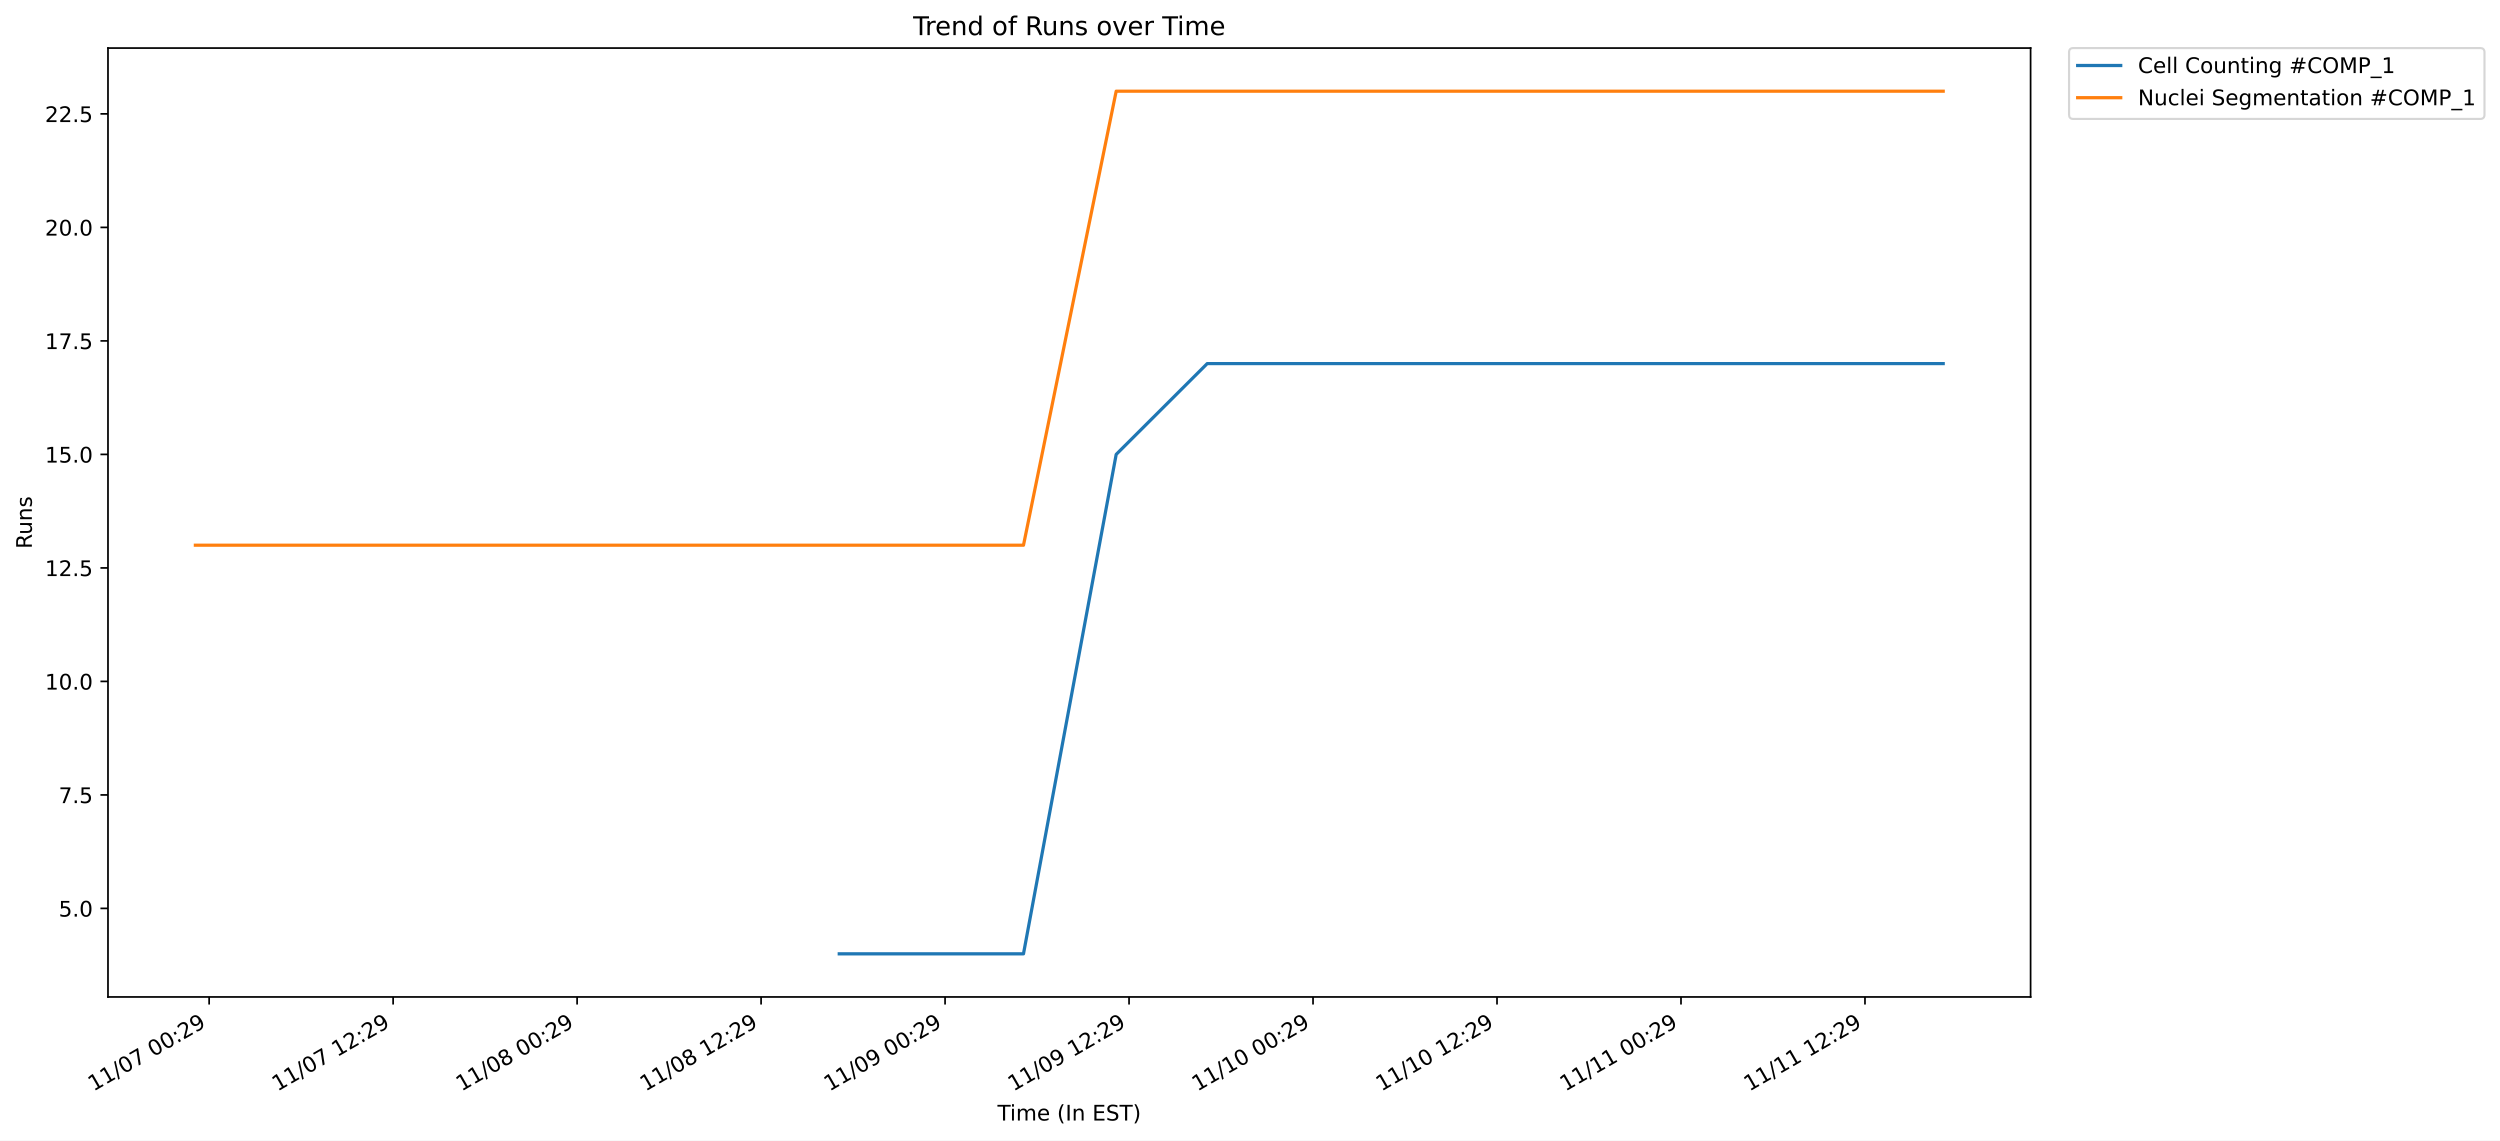
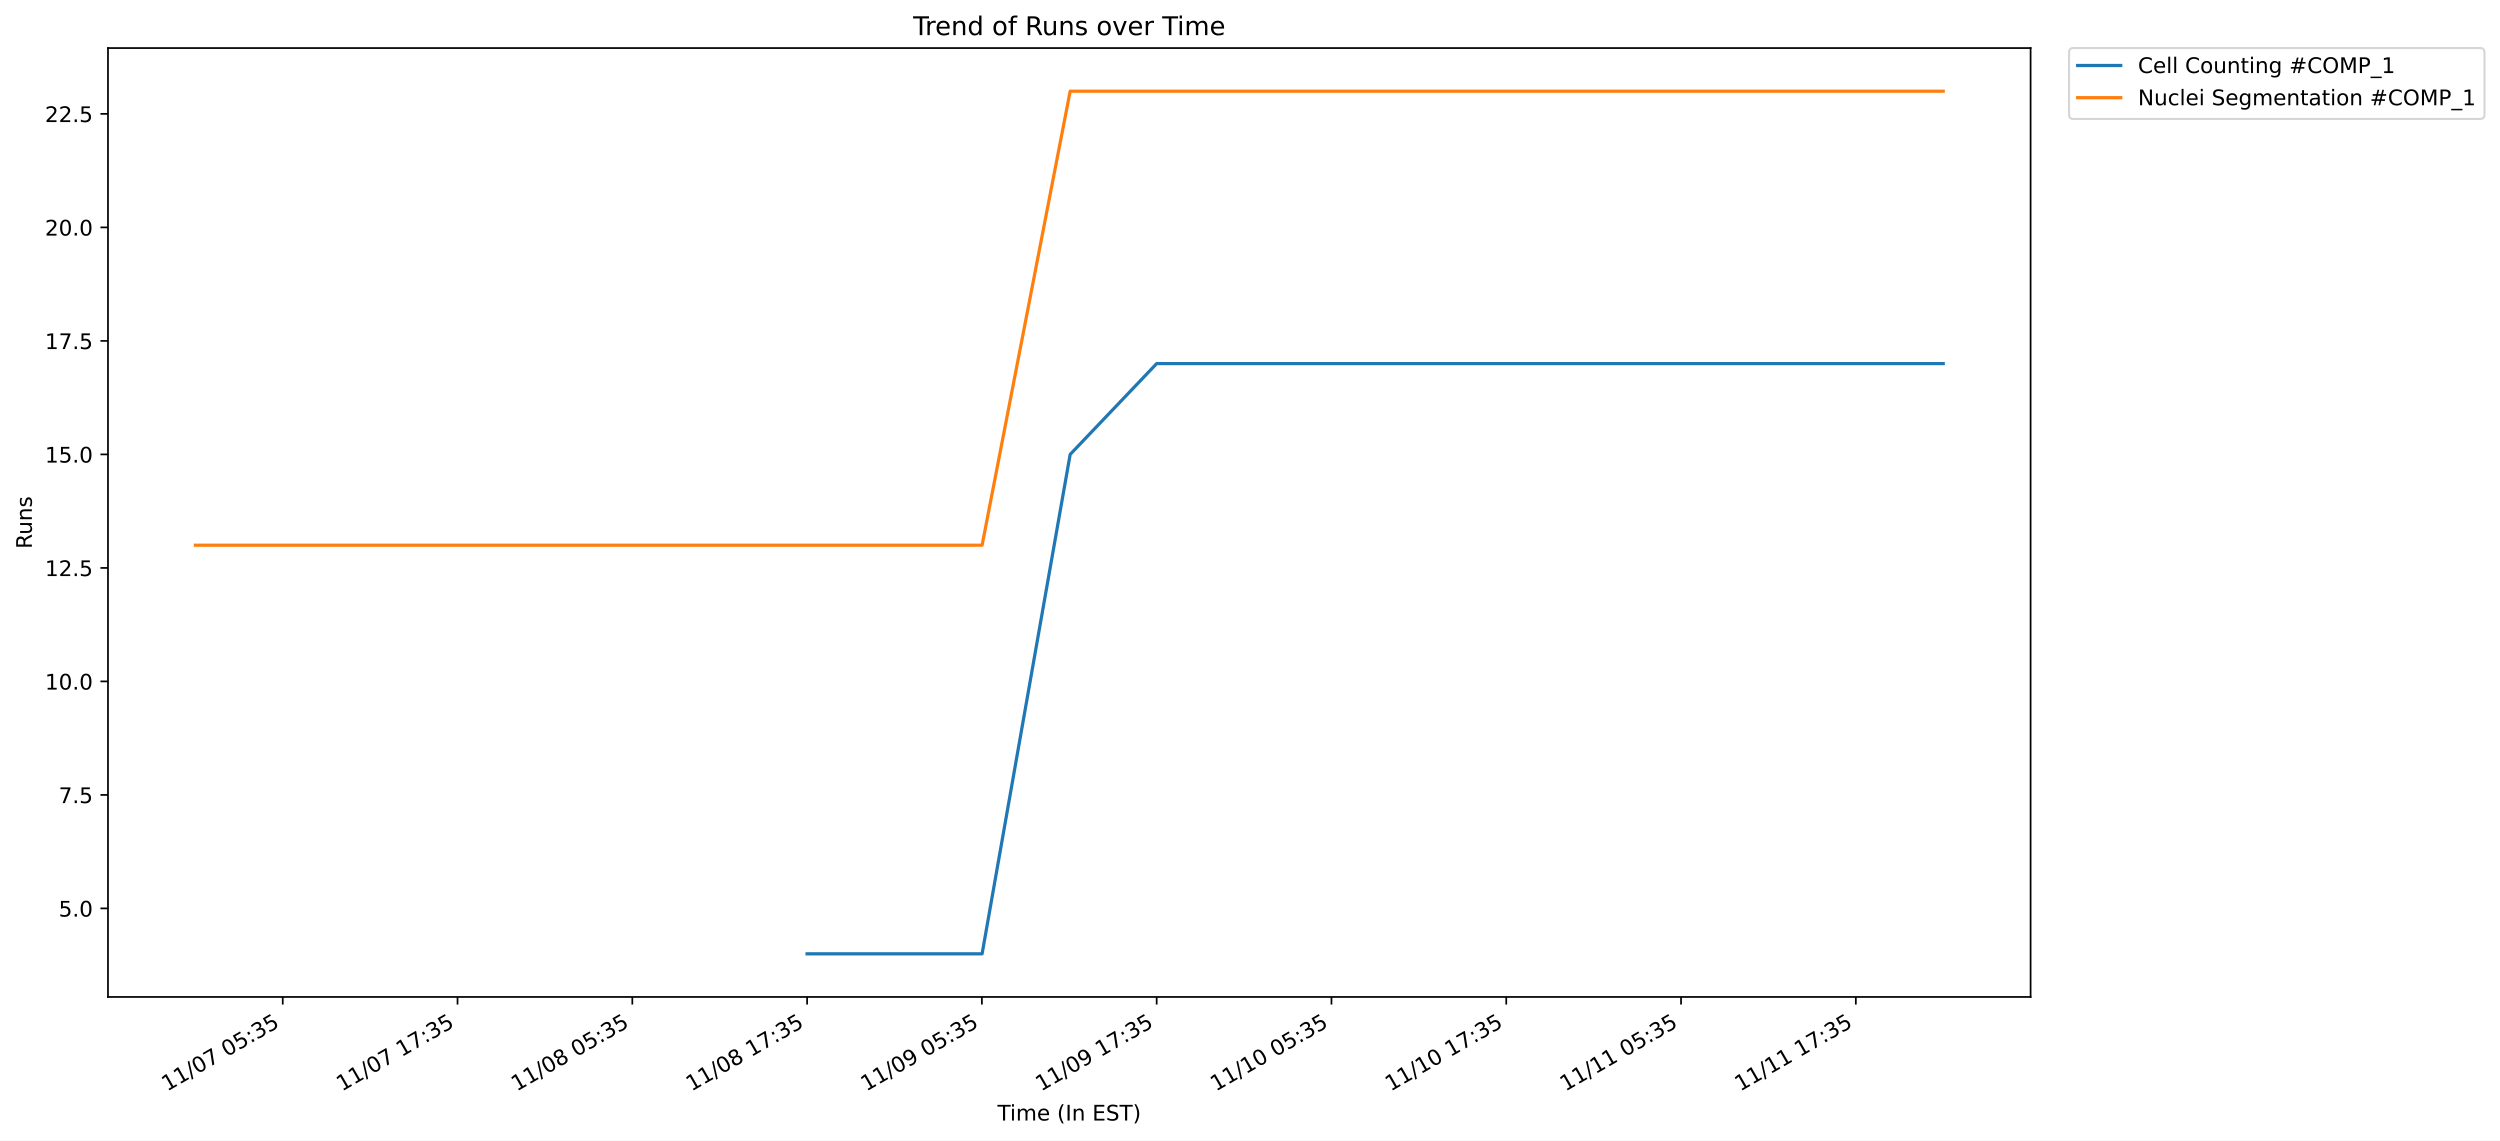
<svg xmlns="http://www.w3.org/2000/svg" xmlns:xlink="http://www.w3.org/1999/xlink" width="1160.922pt" height="529.626pt" viewBox="0 0 1160.922 529.626" version="1.1">
  <defs>
    <style type="text/css">*{stroke-linejoin: round; stroke-linecap: butt}</style>
  </defs>
  <g id="figure_1">
    <g id="patch_1">
      <path d="M 0 529.626  L 1160.922 529.626  L 1160.922 0  L 0 0  z " style="fill: #ffffff" />
    </g>
    <g id="axes_1">
      <g id="patch_2">
        <path d="M 50.144 462.958  L 942.944 462.958  L 942.944 22.318  L 50.144 22.318  z " style="fill: #ffffff" />
      </g>
      <g id="matplotlib.axis_1">
        <g id="xtick_1">
          <g id="line2d_1">
            <defs>
-               <path id="m4970151cb7" d="M 0 0  L 0 3.5  " style="stroke: #000000; stroke-width: 0.8" />
+               <path id="mb555e78a04" d="M 0 0  L 0 3.5  " style="stroke: #000000; stroke-width: 0.8" />
            </defs>
            <g>
-               <use xlink:href="#m4970151cb7" x="97.118" y="462.958" style="stroke: #000000; stroke-width: 0.8" />
+               <use xlink:href="#mb555e78a04" x="131.294" y="462.958" style="stroke: #000000; stroke-width: 0.8" />
            </g>
          </g>
          <g id="text_1">
-             <g transform="translate(43.41041 506.9464) rotate(-30) scale(0.1 -0.1)">
+             <g transform="translate(77.58649 506.9464) rotate(-30) scale(0.1 -0.1)">
              <defs>
                <path id="DejaVuSans-31" d="M 794 531  L 1825 531  L 1825 4091  L 703 3866  L 703 4441  L 1819 4666  L 2450 4666  L 2450 531  L 3481 531  L 3481 0  L 794 0  L 794 531  z " transform="scale(0.015625)" />
                <path id="DejaVuSans-2f" d="M 1625 4666  L 2156 4666  L 531 -594  L 0 -594  L 1625 4666  z " transform="scale(0.015625)" />
                <path id="DejaVuSans-30" d="M 2034 4250  Q 1547 4250 1301 3770  Q 1056 3291 1056 2328  Q 1056 1369 1301 889  Q 1547 409 2034 409  Q 2525 409 2770 889  Q 3016 1369 3016 2328  Q 3016 3291 2770 3770  Q 2525 4250 2034 4250  z M 2034 4750  Q 2819 4750 3233 4129  Q 3647 3509 3647 2328  Q 3647 1150 3233 529  Q 2819 -91 2034 -91  Q 1250 -91 836 529  Q 422 1150 422 2328  Q 422 3509 836 4129  Q 1250 4750 2034 4750  z " transform="scale(0.015625)" />
                <path id="DejaVuSans-37" d="M 525 4666  L 3525 4666  L 3525 4397  L 1831 0  L 1172 0  L 2766 4134  L 525 4134  L 525 4666  z " transform="scale(0.015625)" />
                <path id="DejaVuSans-20" transform="scale(0.015625)" />
+                 <path id="DejaVuSans-35" d="M 691 4666  L 3169 4666  L 3169 4134  L 1269 4134  L 1269 2991  Q 1406 3038 1543 3061  Q 1681 3084 1819 3084  Q 2600 3084 3056 2656  Q 3513 2228 3513 1497  Q 3513 744 3044 326  Q 2575 -91 1722 -91  Q 1428 -91 1123 -41  Q 819 9 494 109  L 494 744  Q 775 591 1075 516  Q 1375 441 1709 441  Q 2250 441 2565 725  Q 2881 1009 2881 1497  Q 2881 1984 2565 2268  Q 2250 2553 1709 2553  Q 1456 2553 1204 2497  Q 953 2441 691 2322  L 691 4666  z " transform="scale(0.015625)" />
                <path id="DejaVuSans-3a" d="M 750 794  L 1409 794  L 1409 0  L 750 0  L 750 794  z M 750 3309  L 1409 3309  L 1409 2516  L 750 2516  L 750 3309  z " transform="scale(0.015625)" />
-                 <path id="DejaVuSans-32" d="M 1228 531  L 3431 531  L 3431 0  L 469 0  L 469 531  Q 828 903 1448 1529  Q 2069 2156 2228 2338  Q 2531 2678 2651 2914  Q 2772 3150 2772 3378  Q 2772 3750 2511 3984  Q 2250 4219 1831 4219  Q 1534 4219 1204 4116  Q 875 4013 500 3803  L 500 4441  Q 881 4594 1212 4672  Q 1544 4750 1819 4750  Q 2544 4750 2975 4387  Q 3406 4025 3406 3419  Q 3406 3131 3298 2873  Q 3191 2616 2906 2266  Q 2828 2175 2409 1742  Q 1991 1309 1228 531  z " transform="scale(0.015625)" />
-                 <path id="DejaVuSans-39" d="M 703 97  L 703 672  Q 941 559 1184 500  Q 1428 441 1663 441  Q 2288 441 2617 861  Q 2947 1281 2994 2138  Q 2813 1869 2534 1725  Q 2256 1581 1919 1581  Q 1219 1581 811 2004  Q 403 2428 403 3163  Q 403 3881 828 4315  Q 1253 4750 1959 4750  Q 2769 4750 3195 4129  Q 3622 3509 3622 2328  Q 3622 1225 3098 567  Q 2575 -91 1691 -91  Q 1453 -91 1209 -44  Q 966 3 703 97  z M 1959 2075  Q 2384 2075 2632 2365  Q 2881 2656 2881 3163  Q 2881 3666 2632 3958  Q 2384 4250 1959 4250  Q 1534 4250 1286 3958  Q 1038 3666 1038 3163  Q 1038 2656 1286 2365  Q 1534 2075 1959 2075  z " transform="scale(0.015625)" />
+                 <path id="DejaVuSans-33" d="M 2597 2516  Q 3050 2419 3304 2112  Q 3559 1806 3559 1356  Q 3559 666 3084 287  Q 2609 -91 1734 -91  Q 1441 -91 1130 -33  Q 819 25 488 141  L 488 750  Q 750 597 1062 519  Q 1375 441 1716 441  Q 2309 441 2620 675  Q 2931 909 2931 1356  Q 2931 1769 2642 2001  Q 2353 2234 1838 2234  L 1294 2234  L 1294 2753  L 1863 2753  Q 2328 2753 2575 2939  Q 2822 3125 2822 3475  Q 2822 3834 2567 4026  Q 2313 4219 1838 4219  Q 1578 4219 1281 4162  Q 984 4106 628 3988  L 628 4550  Q 988 4650 1302 4700  Q 1616 4750 1894 4750  Q 2613 4750 3031 4423  Q 3450 4097 3450 3541  Q 3450 3153 3228 2886  Q 3006 2619 2597 2516  z " transform="scale(0.015625)" />
              </defs>
              <use xlink:href="#DejaVuSans-31" />
              <use xlink:href="#DejaVuSans-31" x="63.623" />
              <use xlink:href="#DejaVuSans-2f" x="127.246" />
              <use xlink:href="#DejaVuSans-30" x="160.938" />
              <use xlink:href="#DejaVuSans-37" x="224.561" />
              <use xlink:href="#DejaVuSans-20" x="288.184" />
              <use xlink:href="#DejaVuSans-30" x="319.971" />
-               <use xlink:href="#DejaVuSans-30" x="383.594" />
-               <use xlink:href="#DejaVuSans-3a" x="447.217" />
-               <use xlink:href="#DejaVuSans-32" x="480.908" />
-               <use xlink:href="#DejaVuSans-39" x="544.531" />
+               <use xlink:href="#DejaVuSans-35" x="383.594" />
+               <use xlink:href="#DejaVuSans-3a" x="447.217" />
+               <use xlink:href="#DejaVuSans-33" x="480.908" />
+               <use xlink:href="#DejaVuSans-35" x="544.531" />
            </g>
          </g>
        </g>
        <g id="xtick_2">
          <g id="line2d_2">
            <g>
-               <use xlink:href="#m4970151cb7" x="182.554" y="462.958" style="stroke: #000000; stroke-width: 0.8" />
+               <use xlink:href="#mb555e78a04" x="212.46" y="462.958" style="stroke: #000000; stroke-width: 0.8" />
            </g>
          </g>
          <g id="text_2">
-             <g transform="translate(128.8459 506.9464) rotate(-30) scale(0.1 -0.1)">
+             <g transform="translate(158.7525 506.9464) rotate(-30) scale(0.1 -0.1)">
              <use xlink:href="#DejaVuSans-31" />
              <use xlink:href="#DejaVuSans-31" x="63.623" />
              <use xlink:href="#DejaVuSans-2f" x="127.246" />
              <use xlink:href="#DejaVuSans-30" x="160.938" />
              <use xlink:href="#DejaVuSans-37" x="224.561" />
              <use xlink:href="#DejaVuSans-20" x="288.184" />
              <use xlink:href="#DejaVuSans-31" x="319.971" />
-               <use xlink:href="#DejaVuSans-32" x="383.594" />
-               <use xlink:href="#DejaVuSans-3a" x="447.217" />
-               <use xlink:href="#DejaVuSans-32" x="480.908" />
-               <use xlink:href="#DejaVuSans-39" x="544.531" />
+               <use xlink:href="#DejaVuSans-37" x="383.594" />
+               <use xlink:href="#DejaVuSans-3a" x="447.217" />
+               <use xlink:href="#DejaVuSans-33" x="480.908" />
+               <use xlink:href="#DejaVuSans-35" x="544.531" />
            </g>
          </g>
        </g>
        <g id="xtick_3">
          <g id="line2d_3">
            <g>
-               <use xlink:href="#m4970151cb7" x="267.989" y="462.958" style="stroke: #000000; stroke-width: 0.8" />
+               <use xlink:href="#mb555e78a04" x="293.626" y="462.958" style="stroke: #000000; stroke-width: 0.8" />
            </g>
          </g>
          <g id="text_3">
-             <g transform="translate(214.2814 506.9464) rotate(-30) scale(0.1 -0.1)">
+             <g transform="translate(239.9184 506.9464) rotate(-30) scale(0.1 -0.1)">
              <defs>
                <path id="DejaVuSans-38" d="M 2034 2216  Q 1584 2216 1326 1975  Q 1069 1734 1069 1313  Q 1069 891 1326 650  Q 1584 409 2034 409  Q 2484 409 2743 651  Q 3003 894 3003 1313  Q 3003 1734 2745 1975  Q 2488 2216 2034 2216  z M 1403 2484  Q 997 2584 770 2862  Q 544 3141 544 3541  Q 544 4100 942 4425  Q 1341 4750 2034 4750  Q 2731 4750 3128 4425  Q 3525 4100 3525 3541  Q 3525 3141 3298 2862  Q 3072 2584 2669 2484  Q 3125 2378 3379 2068  Q 3634 1759 3634 1313  Q 3634 634 3220 271  Q 2806 -91 2034 -91  Q 1263 -91 848 271  Q 434 634 434 1313  Q 434 1759 690 2068  Q 947 2378 1403 2484  z M 1172 3481  Q 1172 3119 1398 2916  Q 1625 2713 2034 2713  Q 2441 2713 2670 2916  Q 2900 3119 2900 3481  Q 2900 3844 2670 4047  Q 2441 4250 2034 4250  Q 1625 4250 1398 4047  Q 1172 3844 1172 3481  z " transform="scale(0.015625)" />
              </defs>
              <use xlink:href="#DejaVuSans-31" />
              <use xlink:href="#DejaVuSans-31" x="63.623" />
              <use xlink:href="#DejaVuSans-2f" x="127.246" />
              <use xlink:href="#DejaVuSans-30" x="160.938" />
              <use xlink:href="#DejaVuSans-38" x="224.561" />
              <use xlink:href="#DejaVuSans-20" x="288.184" />
              <use xlink:href="#DejaVuSans-30" x="319.971" />
-               <use xlink:href="#DejaVuSans-30" x="383.594" />
-               <use xlink:href="#DejaVuSans-3a" x="447.217" />
-               <use xlink:href="#DejaVuSans-32" x="480.908" />
-               <use xlink:href="#DejaVuSans-39" x="544.531" />
+               <use xlink:href="#DejaVuSans-35" x="383.594" />
+               <use xlink:href="#DejaVuSans-3a" x="447.217" />
+               <use xlink:href="#DejaVuSans-33" x="480.908" />
+               <use xlink:href="#DejaVuSans-35" x="544.531" />
            </g>
          </g>
        </g>
        <g id="xtick_4">
          <g id="line2d_4">
            <g>
-               <use xlink:href="#m4970151cb7" x="353.425" y="462.958" style="stroke: #000000; stroke-width: 0.8" />
+               <use xlink:href="#mb555e78a04" x="374.792" y="462.958" style="stroke: #000000; stroke-width: 0.8" />
            </g>
          </g>
          <g id="text_4">
-             <g transform="translate(299.7168 506.9464) rotate(-30) scale(0.1 -0.1)">
+             <g transform="translate(321.0844 506.9464) rotate(-30) scale(0.1 -0.1)">
              <use xlink:href="#DejaVuSans-31" />
              <use xlink:href="#DejaVuSans-31" x="63.623" />
              <use xlink:href="#DejaVuSans-2f" x="127.246" />
              <use xlink:href="#DejaVuSans-30" x="160.938" />
              <use xlink:href="#DejaVuSans-38" x="224.561" />
              <use xlink:href="#DejaVuSans-20" x="288.184" />
              <use xlink:href="#DejaVuSans-31" x="319.971" />
-               <use xlink:href="#DejaVuSans-32" x="383.594" />
-               <use xlink:href="#DejaVuSans-3a" x="447.217" />
-               <use xlink:href="#DejaVuSans-32" x="480.908" />
-               <use xlink:href="#DejaVuSans-39" x="544.531" />
+               <use xlink:href="#DejaVuSans-37" x="383.594" />
+               <use xlink:href="#DejaVuSans-3a" x="447.217" />
+               <use xlink:href="#DejaVuSans-33" x="480.908" />
+               <use xlink:href="#DejaVuSans-35" x="544.531" />
            </g>
          </g>
        </g>
        <g id="xtick_5">
          <g id="line2d_5">
            <g>
-               <use xlink:href="#m4970151cb7" x="438.86" y="462.958" style="stroke: #000000; stroke-width: 0.8" />
+               <use xlink:href="#mb555e78a04" x="455.958" y="462.958" style="stroke: #000000; stroke-width: 0.8" />
            </g>
          </g>
          <g id="text_5">
-             <g transform="translate(385.1523 506.9464) rotate(-30) scale(0.1 -0.1)">
+             <g transform="translate(402.2504 506.9464) rotate(-30) scale(0.1 -0.1)">
+               <defs>
+                 <path id="DejaVuSans-39" d="M 703 97  L 703 672  Q 941 559 1184 500  Q 1428 441 1663 441  Q 2288 441 2617 861  Q 2947 1281 2994 2138  Q 2813 1869 2534 1725  Q 2256 1581 1919 1581  Q 1219 1581 811 2004  Q 403 2428 403 3163  Q 403 3881 828 4315  Q 1253 4750 1959 4750  Q 2769 4750 3195 4129  Q 3622 3509 3622 2328  Q 3622 1225 3098 567  Q 2575 -91 1691 -91  Q 1453 -91 1209 -44  Q 966 3 703 97  z M 1959 2075  Q 2384 2075 2632 2365  Q 2881 2656 2881 3163  Q 2881 3666 2632 3958  Q 2384 4250 1959 4250  Q 1534 4250 1286 3958  Q 1038 3666 1038 3163  Q 1038 2656 1286 2365  Q 1534 2075 1959 2075  z " transform="scale(0.015625)" />
+               </defs>
              <use xlink:href="#DejaVuSans-31" />
              <use xlink:href="#DejaVuSans-31" x="63.623" />
              <use xlink:href="#DejaVuSans-2f" x="127.246" />
              <use xlink:href="#DejaVuSans-30" x="160.938" />
              <use xlink:href="#DejaVuSans-39" x="224.561" />
              <use xlink:href="#DejaVuSans-20" x="288.184" />
              <use xlink:href="#DejaVuSans-30" x="319.971" />
-               <use xlink:href="#DejaVuSans-30" x="383.594" />
-               <use xlink:href="#DejaVuSans-3a" x="447.217" />
-               <use xlink:href="#DejaVuSans-32" x="480.908" />
-               <use xlink:href="#DejaVuSans-39" x="544.531" />
+               <use xlink:href="#DejaVuSans-35" x="383.594" />
+               <use xlink:href="#DejaVuSans-3a" x="447.217" />
+               <use xlink:href="#DejaVuSans-33" x="480.908" />
+               <use xlink:href="#DejaVuSans-35" x="544.531" />
            </g>
          </g>
        </g>
        <g id="xtick_6">
          <g id="line2d_6">
            <g>
-               <use xlink:href="#m4970151cb7" x="524.296" y="462.958" style="stroke: #000000; stroke-width: 0.8" />
+               <use xlink:href="#mb555e78a04" x="537.124" y="462.958" style="stroke: #000000; stroke-width: 0.8" />
            </g>
          </g>
          <g id="text_6">
-             <g transform="translate(470.5878 506.9464) rotate(-30) scale(0.1 -0.1)">
+             <g transform="translate(483.4164 506.9464) rotate(-30) scale(0.1 -0.1)">
              <use xlink:href="#DejaVuSans-31" />
              <use xlink:href="#DejaVuSans-31" x="63.623" />
              <use xlink:href="#DejaVuSans-2f" x="127.246" />
              <use xlink:href="#DejaVuSans-30" x="160.938" />
              <use xlink:href="#DejaVuSans-39" x="224.561" />
              <use xlink:href="#DejaVuSans-20" x="288.184" />
              <use xlink:href="#DejaVuSans-31" x="319.971" />
-               <use xlink:href="#DejaVuSans-32" x="383.594" />
-               <use xlink:href="#DejaVuSans-3a" x="447.217" />
-               <use xlink:href="#DejaVuSans-32" x="480.908" />
-               <use xlink:href="#DejaVuSans-39" x="544.531" />
+               <use xlink:href="#DejaVuSans-37" x="383.594" />
+               <use xlink:href="#DejaVuSans-3a" x="447.217" />
+               <use xlink:href="#DejaVuSans-33" x="480.908" />
+               <use xlink:href="#DejaVuSans-35" x="544.531" />
            </g>
          </g>
        </g>
        <g id="xtick_7">
          <g id="line2d_7">
            <g>
-               <use xlink:href="#m4970151cb7" x="609.731" y="462.958" style="stroke: #000000; stroke-width: 0.8" />
+               <use xlink:href="#mb555e78a04" x="618.29" y="462.958" style="stroke: #000000; stroke-width: 0.8" />
            </g>
          </g>
          <g id="text_7">
-             <g transform="translate(556.0233 506.9464) rotate(-30) scale(0.1 -0.1)">
+             <g transform="translate(564.5824 506.9464) rotate(-30) scale(0.1 -0.1)">
              <use xlink:href="#DejaVuSans-31" />
              <use xlink:href="#DejaVuSans-31" x="63.623" />
              <use xlink:href="#DejaVuSans-2f" x="127.246" />
              <use xlink:href="#DejaVuSans-31" x="160.938" />
              <use xlink:href="#DejaVuSans-30" x="224.561" />
              <use xlink:href="#DejaVuSans-20" x="288.184" />
              <use xlink:href="#DejaVuSans-30" x="319.971" />
-               <use xlink:href="#DejaVuSans-30" x="383.594" />
-               <use xlink:href="#DejaVuSans-3a" x="447.217" />
-               <use xlink:href="#DejaVuSans-32" x="480.908" />
-               <use xlink:href="#DejaVuSans-39" x="544.531" />
+               <use xlink:href="#DejaVuSans-35" x="383.594" />
+               <use xlink:href="#DejaVuSans-3a" x="447.217" />
+               <use xlink:href="#DejaVuSans-33" x="480.908" />
+               <use xlink:href="#DejaVuSans-35" x="544.531" />
            </g>
          </g>
        </g>
        <g id="xtick_8">
          <g id="line2d_8">
            <g>
-               <use xlink:href="#m4970151cb7" x="695.166" y="462.958" style="stroke: #000000; stroke-width: 0.8" />
+               <use xlink:href="#mb555e78a04" x="699.456" y="462.958" style="stroke: #000000; stroke-width: 0.8" />
            </g>
          </g>
          <g id="text_8">
-             <g transform="translate(641.4587 506.9464) rotate(-30) scale(0.1 -0.1)">
+             <g transform="translate(645.7483 506.9464) rotate(-30) scale(0.1 -0.1)">
              <use xlink:href="#DejaVuSans-31" />
              <use xlink:href="#DejaVuSans-31" x="63.623" />
              <use xlink:href="#DejaVuSans-2f" x="127.246" />
              <use xlink:href="#DejaVuSans-31" x="160.938" />
              <use xlink:href="#DejaVuSans-30" x="224.561" />
              <use xlink:href="#DejaVuSans-20" x="288.184" />
              <use xlink:href="#DejaVuSans-31" x="319.971" />
-               <use xlink:href="#DejaVuSans-32" x="383.594" />
-               <use xlink:href="#DejaVuSans-3a" x="447.217" />
-               <use xlink:href="#DejaVuSans-32" x="480.908" />
-               <use xlink:href="#DejaVuSans-39" x="544.531" />
+               <use xlink:href="#DejaVuSans-37" x="383.594" />
+               <use xlink:href="#DejaVuSans-3a" x="447.217" />
+               <use xlink:href="#DejaVuSans-33" x="480.908" />
+               <use xlink:href="#DejaVuSans-35" x="544.531" />
            </g>
          </g>
        </g>
        <g id="xtick_9">
          <g id="line2d_9">
            <g>
-               <use xlink:href="#m4970151cb7" x="780.602" y="462.958" style="stroke: #000000; stroke-width: 0.8" />
+               <use xlink:href="#mb555e78a04" x="780.622" y="462.958" style="stroke: #000000; stroke-width: 0.8" />
            </g>
          </g>
          <g id="text_9">
-             <g transform="translate(726.8942 506.9464) rotate(-30) scale(0.1 -0.1)">
+             <g transform="translate(726.9143 506.9464) rotate(-30) scale(0.1 -0.1)">
              <use xlink:href="#DejaVuSans-31" />
              <use xlink:href="#DejaVuSans-31" x="63.623" />
              <use xlink:href="#DejaVuSans-2f" x="127.246" />
              <use xlink:href="#DejaVuSans-31" x="160.938" />
              <use xlink:href="#DejaVuSans-31" x="224.561" />
              <use xlink:href="#DejaVuSans-20" x="288.184" />
              <use xlink:href="#DejaVuSans-30" x="319.971" />
-               <use xlink:href="#DejaVuSans-30" x="383.594" />
-               <use xlink:href="#DejaVuSans-3a" x="447.217" />
-               <use xlink:href="#DejaVuSans-32" x="480.908" />
-               <use xlink:href="#DejaVuSans-39" x="544.531" />
+               <use xlink:href="#DejaVuSans-35" x="383.594" />
+               <use xlink:href="#DejaVuSans-3a" x="447.217" />
+               <use xlink:href="#DejaVuSans-33" x="480.908" />
+               <use xlink:href="#DejaVuSans-35" x="544.531" />
            </g>
          </g>
        </g>
        <g id="xtick_10">
          <g id="line2d_10">
            <g>
-               <use xlink:href="#m4970151cb7" x="866.037" y="462.958" style="stroke: #000000; stroke-width: 0.8" />
+               <use xlink:href="#mb555e78a04" x="861.788" y="462.958" style="stroke: #000000; stroke-width: 0.8" />
            </g>
          </g>
          <g id="text_10">
-             <g transform="translate(812.3297 506.9464) rotate(-30) scale(0.1 -0.1)">
+             <g transform="translate(808.0803 506.9464) rotate(-30) scale(0.1 -0.1)">
              <use xlink:href="#DejaVuSans-31" />
              <use xlink:href="#DejaVuSans-31" x="63.623" />
              <use xlink:href="#DejaVuSans-2f" x="127.246" />
              <use xlink:href="#DejaVuSans-31" x="160.938" />
              <use xlink:href="#DejaVuSans-31" x="224.561" />
              <use xlink:href="#DejaVuSans-20" x="288.184" />
              <use xlink:href="#DejaVuSans-31" x="319.971" />
-               <use xlink:href="#DejaVuSans-32" x="383.594" />
-               <use xlink:href="#DejaVuSans-3a" x="447.217" />
-               <use xlink:href="#DejaVuSans-32" x="480.908" />
-               <use xlink:href="#DejaVuSans-39" x="544.531" />
+               <use xlink:href="#DejaVuSans-37" x="383.594" />
+               <use xlink:href="#DejaVuSans-3a" x="447.217" />
+               <use xlink:href="#DejaVuSans-33" x="480.908" />
+               <use xlink:href="#DejaVuSans-35" x="544.531" />
            </g>
          </g>
        </g>
        <g id="text_11">
          <g transform="translate(463.1992 520.3459) scale(0.1 -0.1)">
            <defs>
              <path id="DejaVuSans-54" d="M -19 4666  L 3928 4666  L 3928 4134  L 2272 4134  L 2272 0  L 1638 0  L 1638 4134  L -19 4134  L -19 4666  z " transform="scale(0.015625)" />
              <path id="DejaVuSans-69" d="M 603 3500  L 1178 3500  L 1178 0  L 603 0  L 603 3500  z M 603 4863  L 1178 4863  L 1178 4134  L 603 4134  L 603 4863  z " transform="scale(0.015625)" />
              <path id="DejaVuSans-6d" d="M 3328 2828  Q 3544 3216 3844 3400  Q 4144 3584 4550 3584  Q 5097 3584 5394 3201  Q 5691 2819 5691 2113  L 5691 0  L 5113 0  L 5113 2094  Q 5113 2597 4934 2840  Q 4756 3084 4391 3084  Q 3944 3084 3684 2787  Q 3425 2491 3425 1978  L 3425 0  L 2847 0  L 2847 2094  Q 2847 2600 2669 2842  Q 2491 3084 2119 3084  Q 1678 3084 1418 2786  Q 1159 2488 1159 1978  L 1159 0  L 581 0  L 581 3500  L 1159 3500  L 1159 2956  Q 1356 3278 1631 3431  Q 1906 3584 2284 3584  Q 2666 3584 2933 3390  Q 3200 3197 3328 2828  z " transform="scale(0.015625)" />
              <path id="DejaVuSans-65" d="M 3597 1894  L 3597 1613  L 953 1613  Q 991 1019 1311 708  Q 1631 397 2203 397  Q 2534 397 2845 478  Q 3156 559 3463 722  L 3463 178  Q 3153 47 2828 -22  Q 2503 -91 2169 -91  Q 1331 -91 842 396  Q 353 884 353 1716  Q 353 2575 817 3079  Q 1281 3584 2069 3584  Q 2775 3584 3186 3129  Q 3597 2675 3597 1894  z M 3022 2063  Q 3016 2534 2758 2815  Q 2500 3097 2075 3097  Q 1594 3097 1305 2825  Q 1016 2553 972 2059  L 3022 2063  z " transform="scale(0.015625)" />
              <path id="DejaVuSans-28" d="M 1984 4856  Q 1566 4138 1362 3434  Q 1159 2731 1159 2009  Q 1159 1288 1364 580  Q 1569 -128 1984 -844  L 1484 -844  Q 1016 -109 783 600  Q 550 1309 550 2009  Q 550 2706 781 3412  Q 1013 4119 1484 4856  L 1984 4856  z " transform="scale(0.015625)" />
              <path id="DejaVuSans-49" d="M 628 4666  L 1259 4666  L 1259 0  L 628 0  L 628 4666  z " transform="scale(0.015625)" />
              <path id="DejaVuSans-6e" d="M 3513 2113  L 3513 0  L 2938 0  L 2938 2094  Q 2938 2591 2744 2837  Q 2550 3084 2163 3084  Q 1697 3084 1428 2787  Q 1159 2491 1159 1978  L 1159 0  L 581 0  L 581 3500  L 1159 3500  L 1159 2956  Q 1366 3272 1645 3428  Q 1925 3584 2291 3584  Q 2894 3584 3203 3211  Q 3513 2838 3513 2113  z " transform="scale(0.015625)" />
              <path id="DejaVuSans-45" d="M 628 4666  L 3578 4666  L 3578 4134  L 1259 4134  L 1259 2753  L 3481 2753  L 3481 2222  L 1259 2222  L 1259 531  L 3634 531  L 3634 0  L 628 0  L 628 4666  z " transform="scale(0.015625)" />
              <path id="DejaVuSans-53" d="M 3425 4513  L 3425 3897  Q 3066 4069 2747 4153  Q 2428 4238 2131 4238  Q 1616 4238 1336 4038  Q 1056 3838 1056 3469  Q 1056 3159 1242 3001  Q 1428 2844 1947 2747  L 2328 2669  Q 3034 2534 3370 2195  Q 3706 1856 3706 1288  Q 3706 609 3251 259  Q 2797 -91 1919 -91  Q 1588 -91 1214 -16  Q 841 59 441 206  L 441 856  Q 825 641 1194 531  Q 1563 422 1919 422  Q 2459 422 2753 634  Q 3047 847 3047 1241  Q 3047 1584 2836 1778  Q 2625 1972 2144 2069  L 1759 2144  Q 1053 2284 737 2584  Q 422 2884 422 3419  Q 422 4038 858 4394  Q 1294 4750 2059 4750  Q 2388 4750 2728 4690  Q 3069 4631 3425 4513  z " transform="scale(0.015625)" />
              <path id="DejaVuSans-29" d="M 513 4856  L 1013 4856  Q 1481 4119 1714 3412  Q 1947 2706 1947 2009  Q 1947 1309 1714 600  Q 1481 -109 1013 -844  L 513 -844  Q 928 -128 1133 580  Q 1338 1288 1338 2009  Q 1338 2731 1133 3434  Q 928 4138 513 4856  z " transform="scale(0.015625)" />
            </defs>
            <use xlink:href="#DejaVuSans-54" />
            <use xlink:href="#DejaVuSans-69" x="57.959" />
            <use xlink:href="#DejaVuSans-6d" x="85.742" />
            <use xlink:href="#DejaVuSans-65" x="183.154" />
            <use xlink:href="#DejaVuSans-20" x="244.678" />
            <use xlink:href="#DejaVuSans-28" x="276.465" />
            <use xlink:href="#DejaVuSans-49" x="315.479" />
            <use xlink:href="#DejaVuSans-6e" x="344.971" />
            <use xlink:href="#DejaVuSans-20" x="408.35" />
            <use xlink:href="#DejaVuSans-45" x="440.137" />
            <use xlink:href="#DejaVuSans-53" x="503.32" />
            <use xlink:href="#DejaVuSans-54" x="566.797" />
            <use xlink:href="#DejaVuSans-29" x="627.881" />
          </g>
        </g>
      </g>
      <g id="matplotlib.axis_2">
        <g id="ytick_1">
          <g id="line2d_11">
            <defs>
-               <path id="m9cdb7f579c" d="M 0 0  L -3.5 0  " style="stroke: #000000; stroke-width: 0.8" />
+               <path id="mdf0efdd801" d="M 0 0  L -3.5 0  " style="stroke: #000000; stroke-width: 0.8" />
            </defs>
            <g>
-               <use xlink:href="#m9cdb7f579c" x="50.144" y="421.846" style="stroke: #000000; stroke-width: 0.8" />
+               <use xlink:href="#mdf0efdd801" x="50.144" y="421.846" style="stroke: #000000; stroke-width: 0.8" />
            </g>
          </g>
          <g id="text_12">
            <g transform="translate(27.24063 425.645) scale(0.1 -0.1)">
              <defs>
-                 <path id="DejaVuSans-35" d="M 691 4666  L 3169 4666  L 3169 4134  L 1269 4134  L 1269 2991  Q 1406 3038 1543 3061  Q 1681 3084 1819 3084  Q 2600 3084 3056 2656  Q 3513 2228 3513 1497  Q 3513 744 3044 326  Q 2575 -91 1722 -91  Q 1428 -91 1123 -41  Q 819 9 494 109  L 494 744  Q 775 591 1075 516  Q 1375 441 1709 441  Q 2250 441 2565 725  Q 2881 1009 2881 1497  Q 2881 1984 2565 2268  Q 2250 2553 1709 2553  Q 1456 2553 1204 2497  Q 953 2441 691 2322  L 691 4666  z " transform="scale(0.015625)" />
                <path id="DejaVuSans-2e" d="M 684 794  L 1344 794  L 1344 0  L 684 0  L 684 794  z " transform="scale(0.015625)" />
              </defs>
              <use xlink:href="#DejaVuSans-35" />
              <use xlink:href="#DejaVuSans-2e" x="63.623" />
              <use xlink:href="#DejaVuSans-30" x="95.41" />
            </g>
          </g>
        </g>
        <g id="ytick_2">
          <g id="line2d_12">
            <g>
-               <use xlink:href="#m9cdb7f579c" x="50.144" y="369.138" style="stroke: #000000; stroke-width: 0.8" />
+               <use xlink:href="#mdf0efdd801" x="50.144" y="369.138" style="stroke: #000000; stroke-width: 0.8" />
            </g>
          </g>
          <g id="text_13">
            <g transform="translate(27.24063 372.9369) scale(0.1 -0.1)">
              <use xlink:href="#DejaVuSans-37" />
              <use xlink:href="#DejaVuSans-2e" x="63.623" />
              <use xlink:href="#DejaVuSans-35" x="95.41" />
            </g>
          </g>
        </g>
        <g id="ytick_3">
          <g id="line2d_13">
            <g>
-               <use xlink:href="#m9cdb7f579c" x="50.144" y="316.43" style="stroke: #000000; stroke-width: 0.8" />
+               <use xlink:href="#mdf0efdd801" x="50.144" y="316.43" style="stroke: #000000; stroke-width: 0.8" />
            </g>
          </g>
          <g id="text_14">
            <g transform="translate(20.87813 320.2287) scale(0.1 -0.1)">
              <use xlink:href="#DejaVuSans-31" />
              <use xlink:href="#DejaVuSans-30" x="63.623" />
              <use xlink:href="#DejaVuSans-2e" x="127.246" />
              <use xlink:href="#DejaVuSans-30" x="159.033" />
            </g>
          </g>
        </g>
        <g id="ytick_4">
          <g id="line2d_14">
            <g>
-               <use xlink:href="#m9cdb7f579c" x="50.144" y="263.721" style="stroke: #000000; stroke-width: 0.8" />
+               <use xlink:href="#mdf0efdd801" x="50.144" y="263.721" style="stroke: #000000; stroke-width: 0.8" />
            </g>
          </g>
          <g id="text_15">
            <g transform="translate(20.87813 267.5206) scale(0.1 -0.1)">
+               <defs>
+                 <path id="DejaVuSans-32" d="M 1228 531  L 3431 531  L 3431 0  L 469 0  L 469 531  Q 828 903 1448 1529  Q 2069 2156 2228 2338  Q 2531 2678 2651 2914  Q 2772 3150 2772 3378  Q 2772 3750 2511 3984  Q 2250 4219 1831 4219  Q 1534 4219 1204 4116  Q 875 4013 500 3803  L 500 4441  Q 881 4594 1212 4672  Q 1544 4750 1819 4750  Q 2544 4750 2975 4387  Q 3406 4025 3406 3419  Q 3406 3131 3298 2873  Q 3191 2616 2906 2266  Q 2828 2175 2409 1742  Q 1991 1309 1228 531  z " transform="scale(0.015625)" />
+               </defs>
              <use xlink:href="#DejaVuSans-31" />
              <use xlink:href="#DejaVuSans-32" x="63.623" />
              <use xlink:href="#DejaVuSans-2e" x="127.246" />
              <use xlink:href="#DejaVuSans-35" x="159.033" />
            </g>
          </g>
        </g>
        <g id="ytick_5">
          <g id="line2d_15">
            <g>
-               <use xlink:href="#m9cdb7f579c" x="50.144" y="211.013" style="stroke: #000000; stroke-width: 0.8" />
+               <use xlink:href="#mdf0efdd801" x="50.144" y="211.013" style="stroke: #000000; stroke-width: 0.8" />
            </g>
          </g>
          <g id="text_16">
            <g transform="translate(20.87813 214.8125) scale(0.1 -0.1)">
              <use xlink:href="#DejaVuSans-31" />
              <use xlink:href="#DejaVuSans-35" x="63.623" />
              <use xlink:href="#DejaVuSans-2e" x="127.246" />
              <use xlink:href="#DejaVuSans-30" x="159.033" />
            </g>
          </g>
        </g>
        <g id="ytick_6">
          <g id="line2d_16">
            <g>
-               <use xlink:href="#m9cdb7f579c" x="50.144" y="158.305" style="stroke: #000000; stroke-width: 0.8" />
+               <use xlink:href="#mdf0efdd801" x="50.144" y="158.305" style="stroke: #000000; stroke-width: 0.8" />
            </g>
          </g>
          <g id="text_17">
            <g transform="translate(20.87813 162.1043) scale(0.1 -0.1)">
              <use xlink:href="#DejaVuSans-31" />
              <use xlink:href="#DejaVuSans-37" x="63.623" />
              <use xlink:href="#DejaVuSans-2e" x="127.246" />
              <use xlink:href="#DejaVuSans-35" x="159.033" />
            </g>
          </g>
        </g>
        <g id="ytick_7">
          <g id="line2d_17">
            <g>
-               <use xlink:href="#m9cdb7f579c" x="50.144" y="105.597" style="stroke: #000000; stroke-width: 0.8" />
+               <use xlink:href="#mdf0efdd801" x="50.144" y="105.597" style="stroke: #000000; stroke-width: 0.8" />
            </g>
          </g>
          <g id="text_18">
            <g transform="translate(20.87813 109.3962) scale(0.1 -0.1)">
              <use xlink:href="#DejaVuSans-32" />
              <use xlink:href="#DejaVuSans-30" x="63.623" />
              <use xlink:href="#DejaVuSans-2e" x="127.246" />
              <use xlink:href="#DejaVuSans-30" x="159.033" />
            </g>
          </g>
        </g>
        <g id="ytick_8">
          <g id="line2d_18">
            <g>
-               <use xlink:href="#m9cdb7f579c" x="50.144" y="52.889" style="stroke: #000000; stroke-width: 0.8" />
+               <use xlink:href="#mdf0efdd801" x="50.144" y="52.889" style="stroke: #000000; stroke-width: 0.8" />
            </g>
          </g>
          <g id="text_19">
            <g transform="translate(20.87813 56.68806) scale(0.1 -0.1)">
              <use xlink:href="#DejaVuSans-32" />
              <use xlink:href="#DejaVuSans-32" x="63.623" />
              <use xlink:href="#DejaVuSans-2e" x="127.246" />
              <use xlink:href="#DejaVuSans-35" x="159.033" />
            </g>
          </g>
        </g>
        <g id="text_20">
          <g transform="translate(14.79844 254.8295) rotate(-90) scale(0.1 -0.1)">
            <defs>
              <path id="DejaVuSans-52" d="M 2841 2188  Q 3044 2119 3236 1894  Q 3428 1669 3622 1275  L 4263 0  L 3584 0  L 2988 1197  Q 2756 1666 2539 1819  Q 2322 1972 1947 1972  L 1259 1972  L 1259 0  L 628 0  L 628 4666  L 2053 4666  Q 2853 4666 3247 4331  Q 3641 3997 3641 3322  Q 3641 2881 3436 2590  Q 3231 2300 2841 2188  z M 1259 4147  L 1259 2491  L 2053 2491  Q 2509 2491 2742 2702  Q 2975 2913 2975 3322  Q 2975 3731 2742 3939  Q 2509 4147 2053 4147  L 1259 4147  z " transform="scale(0.015625)" />
              <path id="DejaVuSans-75" d="M 544 1381  L 544 3500  L 1119 3500  L 1119 1403  Q 1119 906 1312 657  Q 1506 409 1894 409  Q 2359 409 2629 706  Q 2900 1003 2900 1516  L 2900 3500  L 3475 3500  L 3475 0  L 2900 0  L 2900 538  Q 2691 219 2414 64  Q 2138 -91 1772 -91  Q 1169 -91 856 284  Q 544 659 544 1381  z M 1991 3584  L 1991 3584  z " transform="scale(0.015625)" />
              <path id="DejaVuSans-73" d="M 2834 3397  L 2834 2853  Q 2591 2978 2328 3040  Q 2066 3103 1784 3103  Q 1356 3103 1142 2972  Q 928 2841 928 2578  Q 928 2378 1081 2264  Q 1234 2150 1697 2047  L 1894 2003  Q 2506 1872 2764 1633  Q 3022 1394 3022 966  Q 3022 478 2636 193  Q 2250 -91 1575 -91  Q 1294 -91 989 -36  Q 684 19 347 128  L 347 722  Q 666 556 975 473  Q 1284 391 1588 391  Q 1994 391 2212 530  Q 2431 669 2431 922  Q 2431 1156 2273 1281  Q 2116 1406 1581 1522  L 1381 1569  Q 847 1681 609 1914  Q 372 2147 372 2553  Q 372 3047 722 3315  Q 1072 3584 1716 3584  Q 2034 3584 2315 3537  Q 2597 3491 2834 3397  z " transform="scale(0.015625)" />
            </defs>
            <use xlink:href="#DejaVuSans-52" />
            <use xlink:href="#DejaVuSans-75" x="64.982" />
            <use xlink:href="#DejaVuSans-6e" x="128.361" />
            <use xlink:href="#DejaVuSans-73" x="191.74" />
          </g>
        </g>
      </g>
      <g id="line2d_19">
-         <path d="M 389.724 442.929  L 432.564 442.929  L 475.273 442.929  L 518.322 211.013  L 560.59 168.847  L 603.357 168.847  L 646.135 168.847  L 689.181 168.847  L 731.459 168.847  L 774.179 168.847  L 816.909 168.847  L 859.745 168.847  L 902.362 168.847  " clip-path="url(#pa38d368a12)" style="fill: none; stroke: #1f77b4; stroke-width: 1.5; stroke-linecap: square" />
+         <path d="M 374.782 442.929  L 415.481 442.929  L 456.056 442.929  L 496.954 211.013  L 537.109 168.847  L 577.739 168.847  L 618.379 168.847  L 659.274 168.847  L 699.439 168.847  L 740.025 168.847  L 780.619 168.847  L 821.314 168.847  L 861.802 168.847  L 902.362 168.847  " clip-path="url(#p7f6f8d6e60)" style="fill: none; stroke: #1f77b4; stroke-width: 1.5; stroke-linecap: square" />
      </g>
      <g id="line2d_20">
-         <path d="M 90.726 253.18  L 133.566 253.18  L 176.619 253.18  L 218.852 253.18  L 261.589 253.18  L 304.443 253.18  L 347.46 253.18  L 389.724 253.18  L 432.564 253.18  L 475.273 253.18  L 518.322 42.347  L 560.59 42.347  L 603.357 42.347  L 646.135 42.347  L 689.181 42.347  L 731.459 42.347  L 774.179 42.347  L 816.909 42.347  L 859.745 42.347  L 902.362 42.347  " clip-path="url(#pa38d368a12)" style="fill: none; stroke: #ff7f0e; stroke-width: 1.5; stroke-linecap: square" />
+         <path d="M 90.726 253.18  L 131.425 253.18  L 172.326 253.18  L 212.449 253.18  L 253.05 253.18  L 293.763 253.18  L 334.63 253.18  L 374.782 253.18  L 415.481 253.18  L 456.056 253.18  L 496.954 42.347  L 537.109 42.347  L 577.739 42.347  L 618.379 42.347  L 659.274 42.347  L 699.439 42.347  L 740.025 42.347  L 780.619 42.347  L 821.314 42.347  L 861.802 42.347  L 902.362 42.347  " clip-path="url(#p7f6f8d6e60)" style="fill: none; stroke: #ff7f0e; stroke-width: 1.5; stroke-linecap: square" />
      </g>
      <g id="patch_3">
        <path d="M 50.144 462.958  L 50.144 22.318  " style="fill: none; stroke: #000000; stroke-width: 0.8; stroke-linejoin: miter; stroke-linecap: square" />
      </g>
      <g id="patch_4">
        <path d="M 942.944 462.958  L 942.944 22.318  " style="fill: none; stroke: #000000; stroke-width: 0.8; stroke-linejoin: miter; stroke-linecap: square" />
      </g>
      <g id="patch_5">
        <path d="M 50.144 462.958  L 942.944 462.958  " style="fill: none; stroke: #000000; stroke-width: 0.8; stroke-linejoin: miter; stroke-linecap: square" />
      </g>
      <g id="patch_6">
        <path d="M 50.144 22.318  L 942.944 22.318  " style="fill: none; stroke: #000000; stroke-width: 0.8; stroke-linejoin: miter; stroke-linecap: square" />
      </g>
      <g id="text_21">
        <g transform="translate(424.0272 16.31812) scale(0.12 -0.12)">
          <defs>
            <path id="DejaVuSans-72" d="M 2631 2963  Q 2534 3019 2420 3045  Q 2306 3072 2169 3072  Q 1681 3072 1420 2755  Q 1159 2438 1159 1844  L 1159 0  L 581 0  L 581 3500  L 1159 3500  L 1159 2956  Q 1341 3275 1631 3429  Q 1922 3584 2338 3584  Q 2397 3584 2469 3576  Q 2541 3569 2628 3553  L 2631 2963  z " transform="scale(0.015625)" />
            <path id="DejaVuSans-64" d="M 2906 2969  L 2906 4863  L 3481 4863  L 3481 0  L 2906 0  L 2906 525  Q 2725 213 2448 61  Q 2172 -91 1784 -91  Q 1150 -91 751 415  Q 353 922 353 1747  Q 353 2572 751 3078  Q 1150 3584 1784 3584  Q 2172 3584 2448 3432  Q 2725 3281 2906 2969  z M 947 1747  Q 947 1113 1208 752  Q 1469 391 1925 391  Q 2381 391 2643 752  Q 2906 1113 2906 1747  Q 2906 2381 2643 2742  Q 2381 3103 1925 3103  Q 1469 3103 1208 2742  Q 947 2381 947 1747  z " transform="scale(0.015625)" />
            <path id="DejaVuSans-6f" d="M 1959 3097  Q 1497 3097 1228 2736  Q 959 2375 959 1747  Q 959 1119 1226 758  Q 1494 397 1959 397  Q 2419 397 2687 759  Q 2956 1122 2956 1747  Q 2956 2369 2687 2733  Q 2419 3097 1959 3097  z M 1959 3584  Q 2709 3584 3137 3096  Q 3566 2609 3566 1747  Q 3566 888 3137 398  Q 2709 -91 1959 -91  Q 1206 -91 779 398  Q 353 888 353 1747  Q 353 2609 779 3096  Q 1206 3584 1959 3584  z " transform="scale(0.015625)" />
            <path id="DejaVuSans-66" d="M 2375 4863  L 2375 4384  L 1825 4384  Q 1516 4384 1395 4259  Q 1275 4134 1275 3809  L 1275 3500  L 2222 3500  L 2222 3053  L 1275 3053  L 1275 0  L 697 0  L 697 3053  L 147 3053  L 147 3500  L 697 3500  L 697 3744  Q 697 4328 969 4595  Q 1241 4863 1831 4863  L 2375 4863  z " transform="scale(0.015625)" />
            <path id="DejaVuSans-76" d="M 191 3500  L 800 3500  L 1894 563  L 2988 3500  L 3597 3500  L 2284 0  L 1503 0  L 191 3500  z " transform="scale(0.015625)" />
          </defs>
          <use xlink:href="#DejaVuSans-54" />
          <use xlink:href="#DejaVuSans-72" x="46.334" />
          <use xlink:href="#DejaVuSans-65" x="85.197" />
          <use xlink:href="#DejaVuSans-6e" x="146.721" />
          <use xlink:href="#DejaVuSans-64" x="210.1" />
          <use xlink:href="#DejaVuSans-20" x="273.576" />
          <use xlink:href="#DejaVuSans-6f" x="305.363" />
          <use xlink:href="#DejaVuSans-66" x="366.545" />
          <use xlink:href="#DejaVuSans-20" x="401.75" />
          <use xlink:href="#DejaVuSans-52" x="433.537" />
          <use xlink:href="#DejaVuSans-75" x="498.52" />
          <use xlink:href="#DejaVuSans-6e" x="561.898" />
          <use xlink:href="#DejaVuSans-73" x="625.277" />
          <use xlink:href="#DejaVuSans-20" x="677.377" />
          <use xlink:href="#DejaVuSans-6f" x="709.164" />
          <use xlink:href="#DejaVuSans-76" x="770.346" />
          <use xlink:href="#DejaVuSans-65" x="829.525" />
          <use xlink:href="#DejaVuSans-72" x="891.049" />
          <use xlink:href="#DejaVuSans-20" x="932.162" />
          <use xlink:href="#DejaVuSans-54" x="963.949" />
          <use xlink:href="#DejaVuSans-69" x="1021.908" />
          <use xlink:href="#DejaVuSans-6d" x="1049.691" />
          <use xlink:href="#DejaVuSans-65" x="1147.104" />
        </g>
      </g>
      <g id="legend_1">
        <g id="patch_7">
          <path d="M 962.8 55.231  L 1151.722 55.231  Q 1153.722 55.231 1153.722 53.231  L 1153.722 24.318  Q 1153.722 22.318 1151.722 22.318  L 962.8 22.318  Q 960.8 22.318 960.8 24.318  L 960.8 53.231  Q 960.8 55.231 962.8 55.231  z " style="fill: #ffffff; opacity: 0.8; stroke: #cccccc; stroke-linejoin: miter" />
        </g>
        <g id="line2d_21">
          <path d="M 964.8 30.417  L 974.8 30.417  L 984.8 30.417  " style="fill: none; stroke: #1f77b4; stroke-width: 1.5; stroke-linecap: square" />
        </g>
        <g id="text_22">
          <g transform="translate(992.7998 33.91656) scale(0.1 -0.1)">
            <defs>
              <path id="DejaVuSans-43" d="M 4122 4306  L 4122 3641  Q 3803 3938 3442 4084  Q 3081 4231 2675 4231  Q 1875 4231 1450 3742  Q 1025 3253 1025 2328  Q 1025 1406 1450 917  Q 1875 428 2675 428  Q 3081 428 3442 575  Q 3803 722 4122 1019  L 4122 359  Q 3791 134 3420 21  Q 3050 -91 2638 -91  Q 1578 -91 968 557  Q 359 1206 359 2328  Q 359 3453 968 4101  Q 1578 4750 2638 4750  Q 3056 4750 3426 4639  Q 3797 4528 4122 4306  z " transform="scale(0.015625)" />
              <path id="DejaVuSans-6c" d="M 603 4863  L 1178 4863  L 1178 0  L 603 0  L 603 4863  z " transform="scale(0.015625)" />
              <path id="DejaVuSans-74" d="M 1172 4494  L 1172 3500  L 2356 3500  L 2356 3053  L 1172 3053  L 1172 1153  Q 1172 725 1289 603  Q 1406 481 1766 481  L 2356 481  L 2356 0  L 1766 0  Q 1100 0 847 248  Q 594 497 594 1153  L 594 3053  L 172 3053  L 172 3500  L 594 3500  L 594 4494  L 1172 4494  z " transform="scale(0.015625)" />
              <path id="DejaVuSans-67" d="M 2906 1791  Q 2906 2416 2648 2759  Q 2391 3103 1925 3103  Q 1463 3103 1205 2759  Q 947 2416 947 1791  Q 947 1169 1205 825  Q 1463 481 1925 481  Q 2391 481 2648 825  Q 2906 1169 2906 1791  z M 3481 434  Q 3481 -459 3084 -895  Q 2688 -1331 1869 -1331  Q 1566 -1331 1297 -1286  Q 1028 -1241 775 -1147  L 775 -588  Q 1028 -725 1275 -790  Q 1522 -856 1778 -856  Q 2344 -856 2625 -561  Q 2906 -266 2906 331  L 2906 616  Q 2728 306 2450 153  Q 2172 0 1784 0  Q 1141 0 747 490  Q 353 981 353 1791  Q 353 2603 747 3093  Q 1141 3584 1784 3584  Q 2172 3584 2450 3431  Q 2728 3278 2906 2969  L 2906 3500  L 3481 3500  L 3481 434  z " transform="scale(0.015625)" />
              <path id="DejaVuSans-23" d="M 3272 2816  L 2363 2816  L 2100 1772  L 3016 1772  L 3272 2816  z M 2803 4594  L 2478 3297  L 3391 3297  L 3719 4594  L 4219 4594  L 3897 3297  L 4872 3297  L 4872 2816  L 3775 2816  L 3519 1772  L 4513 1772  L 4513 1294  L 3397 1294  L 3072 0  L 2572 0  L 2894 1294  L 1978 1294  L 1656 0  L 1153 0  L 1478 1294  L 494 1294  L 494 1772  L 1594 1772  L 1856 2816  L 850 2816  L 850 3297  L 1978 3297  L 2297 4594  L 2803 4594  z " transform="scale(0.015625)" />
              <path id="DejaVuSans-4f" d="M 2522 4238  Q 1834 4238 1429 3725  Q 1025 3213 1025 2328  Q 1025 1447 1429 934  Q 1834 422 2522 422  Q 3209 422 3611 934  Q 4013 1447 4013 2328  Q 4013 3213 3611 3725  Q 3209 4238 2522 4238  z M 2522 4750  Q 3503 4750 4090 4092  Q 4678 3434 4678 2328  Q 4678 1225 4090 567  Q 3503 -91 2522 -91  Q 1538 -91 948 565  Q 359 1222 359 2328  Q 359 3434 948 4092  Q 1538 4750 2522 4750  z " transform="scale(0.015625)" />
              <path id="DejaVuSans-4d" d="M 628 4666  L 1569 4666  L 2759 1491  L 3956 4666  L 4897 4666  L 4897 0  L 4281 0  L 4281 4097  L 3078 897  L 2444 897  L 1241 4097  L 1241 0  L 628 0  L 628 4666  z " transform="scale(0.015625)" />
              <path id="DejaVuSans-50" d="M 1259 4147  L 1259 2394  L 2053 2394  Q 2494 2394 2734 2622  Q 2975 2850 2975 3272  Q 2975 3691 2734 3919  Q 2494 4147 2053 4147  L 1259 4147  z M 628 4666  L 2053 4666  Q 2838 4666 3239 4311  Q 3641 3956 3641 3272  Q 3641 2581 3239 2228  Q 2838 1875 2053 1875  L 1259 1875  L 1259 0  L 628 0  L 628 4666  z " transform="scale(0.015625)" />
              <path id="DejaVuSans-5f" d="M 3263 -1063  L 3263 -1509  L -63 -1509  L -63 -1063  L 3263 -1063  z " transform="scale(0.015625)" />
            </defs>
            <use xlink:href="#DejaVuSans-43" />
            <use xlink:href="#DejaVuSans-65" x="69.824" />
            <use xlink:href="#DejaVuSans-6c" x="131.348" />
            <use xlink:href="#DejaVuSans-6c" x="159.131" />
            <use xlink:href="#DejaVuSans-20" x="186.914" />
            <use xlink:href="#DejaVuSans-43" x="218.701" />
            <use xlink:href="#DejaVuSans-6f" x="288.525" />
            <use xlink:href="#DejaVuSans-75" x="349.707" />
            <use xlink:href="#DejaVuSans-6e" x="413.086" />
            <use xlink:href="#DejaVuSans-74" x="476.465" />
            <use xlink:href="#DejaVuSans-69" x="515.674" />
            <use xlink:href="#DejaVuSans-6e" x="543.457" />
            <use xlink:href="#DejaVuSans-67" x="606.836" />
            <use xlink:href="#DejaVuSans-20" x="670.312" />
            <use xlink:href="#DejaVuSans-23" x="702.1" />
            <use xlink:href="#DejaVuSans-43" x="785.889" />
            <use xlink:href="#DejaVuSans-4f" x="855.713" />
            <use xlink:href="#DejaVuSans-4d" x="934.424" />
            <use xlink:href="#DejaVuSans-50" x="1020.703" />
            <use xlink:href="#DejaVuSans-5f" x="1081.006" />
            <use xlink:href="#DejaVuSans-31" x="1131.006" />
          </g>
        </g>
        <g id="line2d_22">
          <path d="M 964.8 45.373  L 974.8 45.373  L 984.8 45.373  " style="fill: none; stroke: #ff7f0e; stroke-width: 1.5; stroke-linecap: square" />
        </g>
        <g id="text_23">
          <g transform="translate(992.7998 48.87281) scale(0.1 -0.1)">
            <defs>
              <path id="DejaVuSans-4e" d="M 628 4666  L 1478 4666  L 3547 763  L 3547 4666  L 4159 4666  L 4159 0  L 3309 0  L 1241 3903  L 1241 0  L 628 0  L 628 4666  z " transform="scale(0.015625)" />
              <path id="DejaVuSans-63" d="M 3122 3366  L 3122 2828  Q 2878 2963 2633 3030  Q 2388 3097 2138 3097  Q 1578 3097 1268 2742  Q 959 2388 959 1747  Q 959 1106 1268 751  Q 1578 397 2138 397  Q 2388 397 2633 464  Q 2878 531 3122 666  L 3122 134  Q 2881 22 2623 -34  Q 2366 -91 2075 -91  Q 1284 -91 818 406  Q 353 903 353 1747  Q 353 2603 823 3093  Q 1294 3584 2113 3584  Q 2378 3584 2631 3529  Q 2884 3475 3122 3366  z " transform="scale(0.015625)" />
              <path id="DejaVuSans-61" d="M 2194 1759  Q 1497 1759 1228 1600  Q 959 1441 959 1056  Q 959 750 1161 570  Q 1363 391 1709 391  Q 2188 391 2477 730  Q 2766 1069 2766 1631  L 2766 1759  L 2194 1759  z M 3341 1997  L 3341 0  L 2766 0  L 2766 531  Q 2569 213 2275 61  Q 1981 -91 1556 -91  Q 1019 -91 701 211  Q 384 513 384 1019  Q 384 1609 779 1909  Q 1175 2209 1959 2209  L 2766 2209  L 2766 2266  Q 2766 2663 2505 2880  Q 2244 3097 1772 3097  Q 1472 3097 1187 3025  Q 903 2953 641 2809  L 641 3341  Q 956 3463 1253 3523  Q 1550 3584 1831 3584  Q 2591 3584 2966 3190  Q 3341 2797 3341 1997  z " transform="scale(0.015625)" />
            </defs>
            <use xlink:href="#DejaVuSans-4e" />
            <use xlink:href="#DejaVuSans-75" x="74.805" />
            <use xlink:href="#DejaVuSans-63" x="138.184" />
            <use xlink:href="#DejaVuSans-6c" x="193.164" />
            <use xlink:href="#DejaVuSans-65" x="220.947" />
            <use xlink:href="#DejaVuSans-69" x="282.471" />
            <use xlink:href="#DejaVuSans-20" x="310.254" />
            <use xlink:href="#DejaVuSans-53" x="342.041" />
            <use xlink:href="#DejaVuSans-65" x="405.518" />
            <use xlink:href="#DejaVuSans-67" x="467.041" />
            <use xlink:href="#DejaVuSans-6d" x="530.518" />
            <use xlink:href="#DejaVuSans-65" x="627.93" />
            <use xlink:href="#DejaVuSans-6e" x="689.453" />
            <use xlink:href="#DejaVuSans-74" x="752.832" />
            <use xlink:href="#DejaVuSans-61" x="792.041" />
            <use xlink:href="#DejaVuSans-74" x="853.32" />
            <use xlink:href="#DejaVuSans-69" x="892.529" />
            <use xlink:href="#DejaVuSans-6f" x="920.312" />
            <use xlink:href="#DejaVuSans-6e" x="981.494" />
            <use xlink:href="#DejaVuSans-20" x="1044.873" />
            <use xlink:href="#DejaVuSans-23" x="1076.66" />
            <use xlink:href="#DejaVuSans-43" x="1160.449" />
            <use xlink:href="#DejaVuSans-4f" x="1230.273" />
            <use xlink:href="#DejaVuSans-4d" x="1308.984" />
            <use xlink:href="#DejaVuSans-50" x="1395.264" />
            <use xlink:href="#DejaVuSans-5f" x="1455.566" />
            <use xlink:href="#DejaVuSans-31" x="1505.566" />
          </g>
        </g>
      </g>
    </g>
  </g>
  <defs>
-     <clipPath id="pa38d368a12">
+     <clipPath id="p7f6f8d6e60">
      <rect x="50.144" y="22.318" width="892.8" height="440.64" />
    </clipPath>
  </defs>
</svg>
